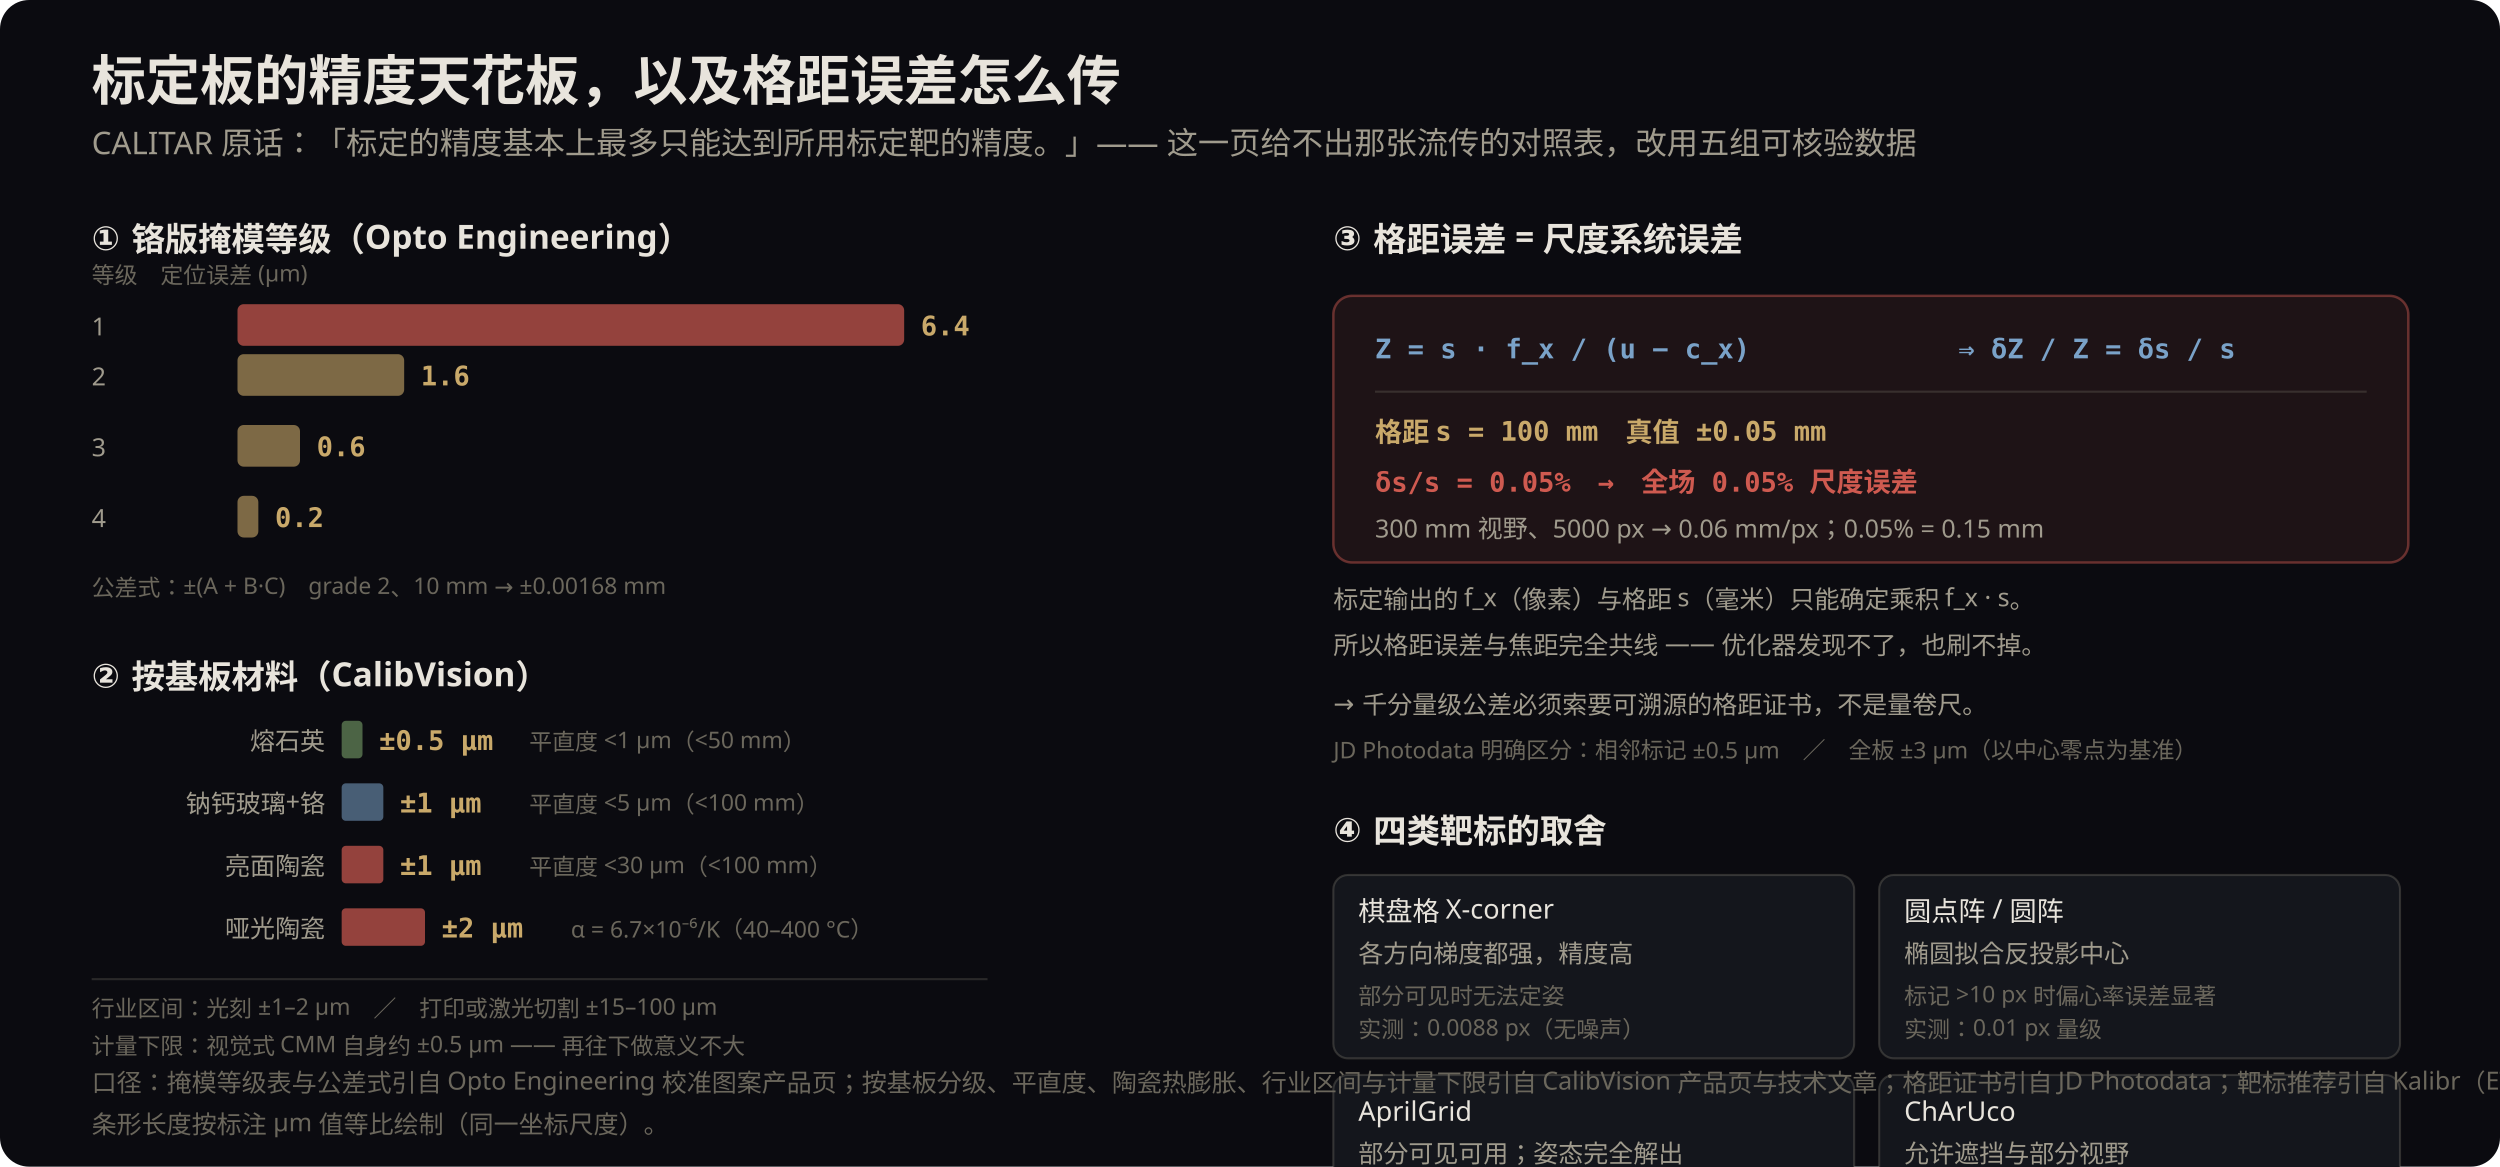
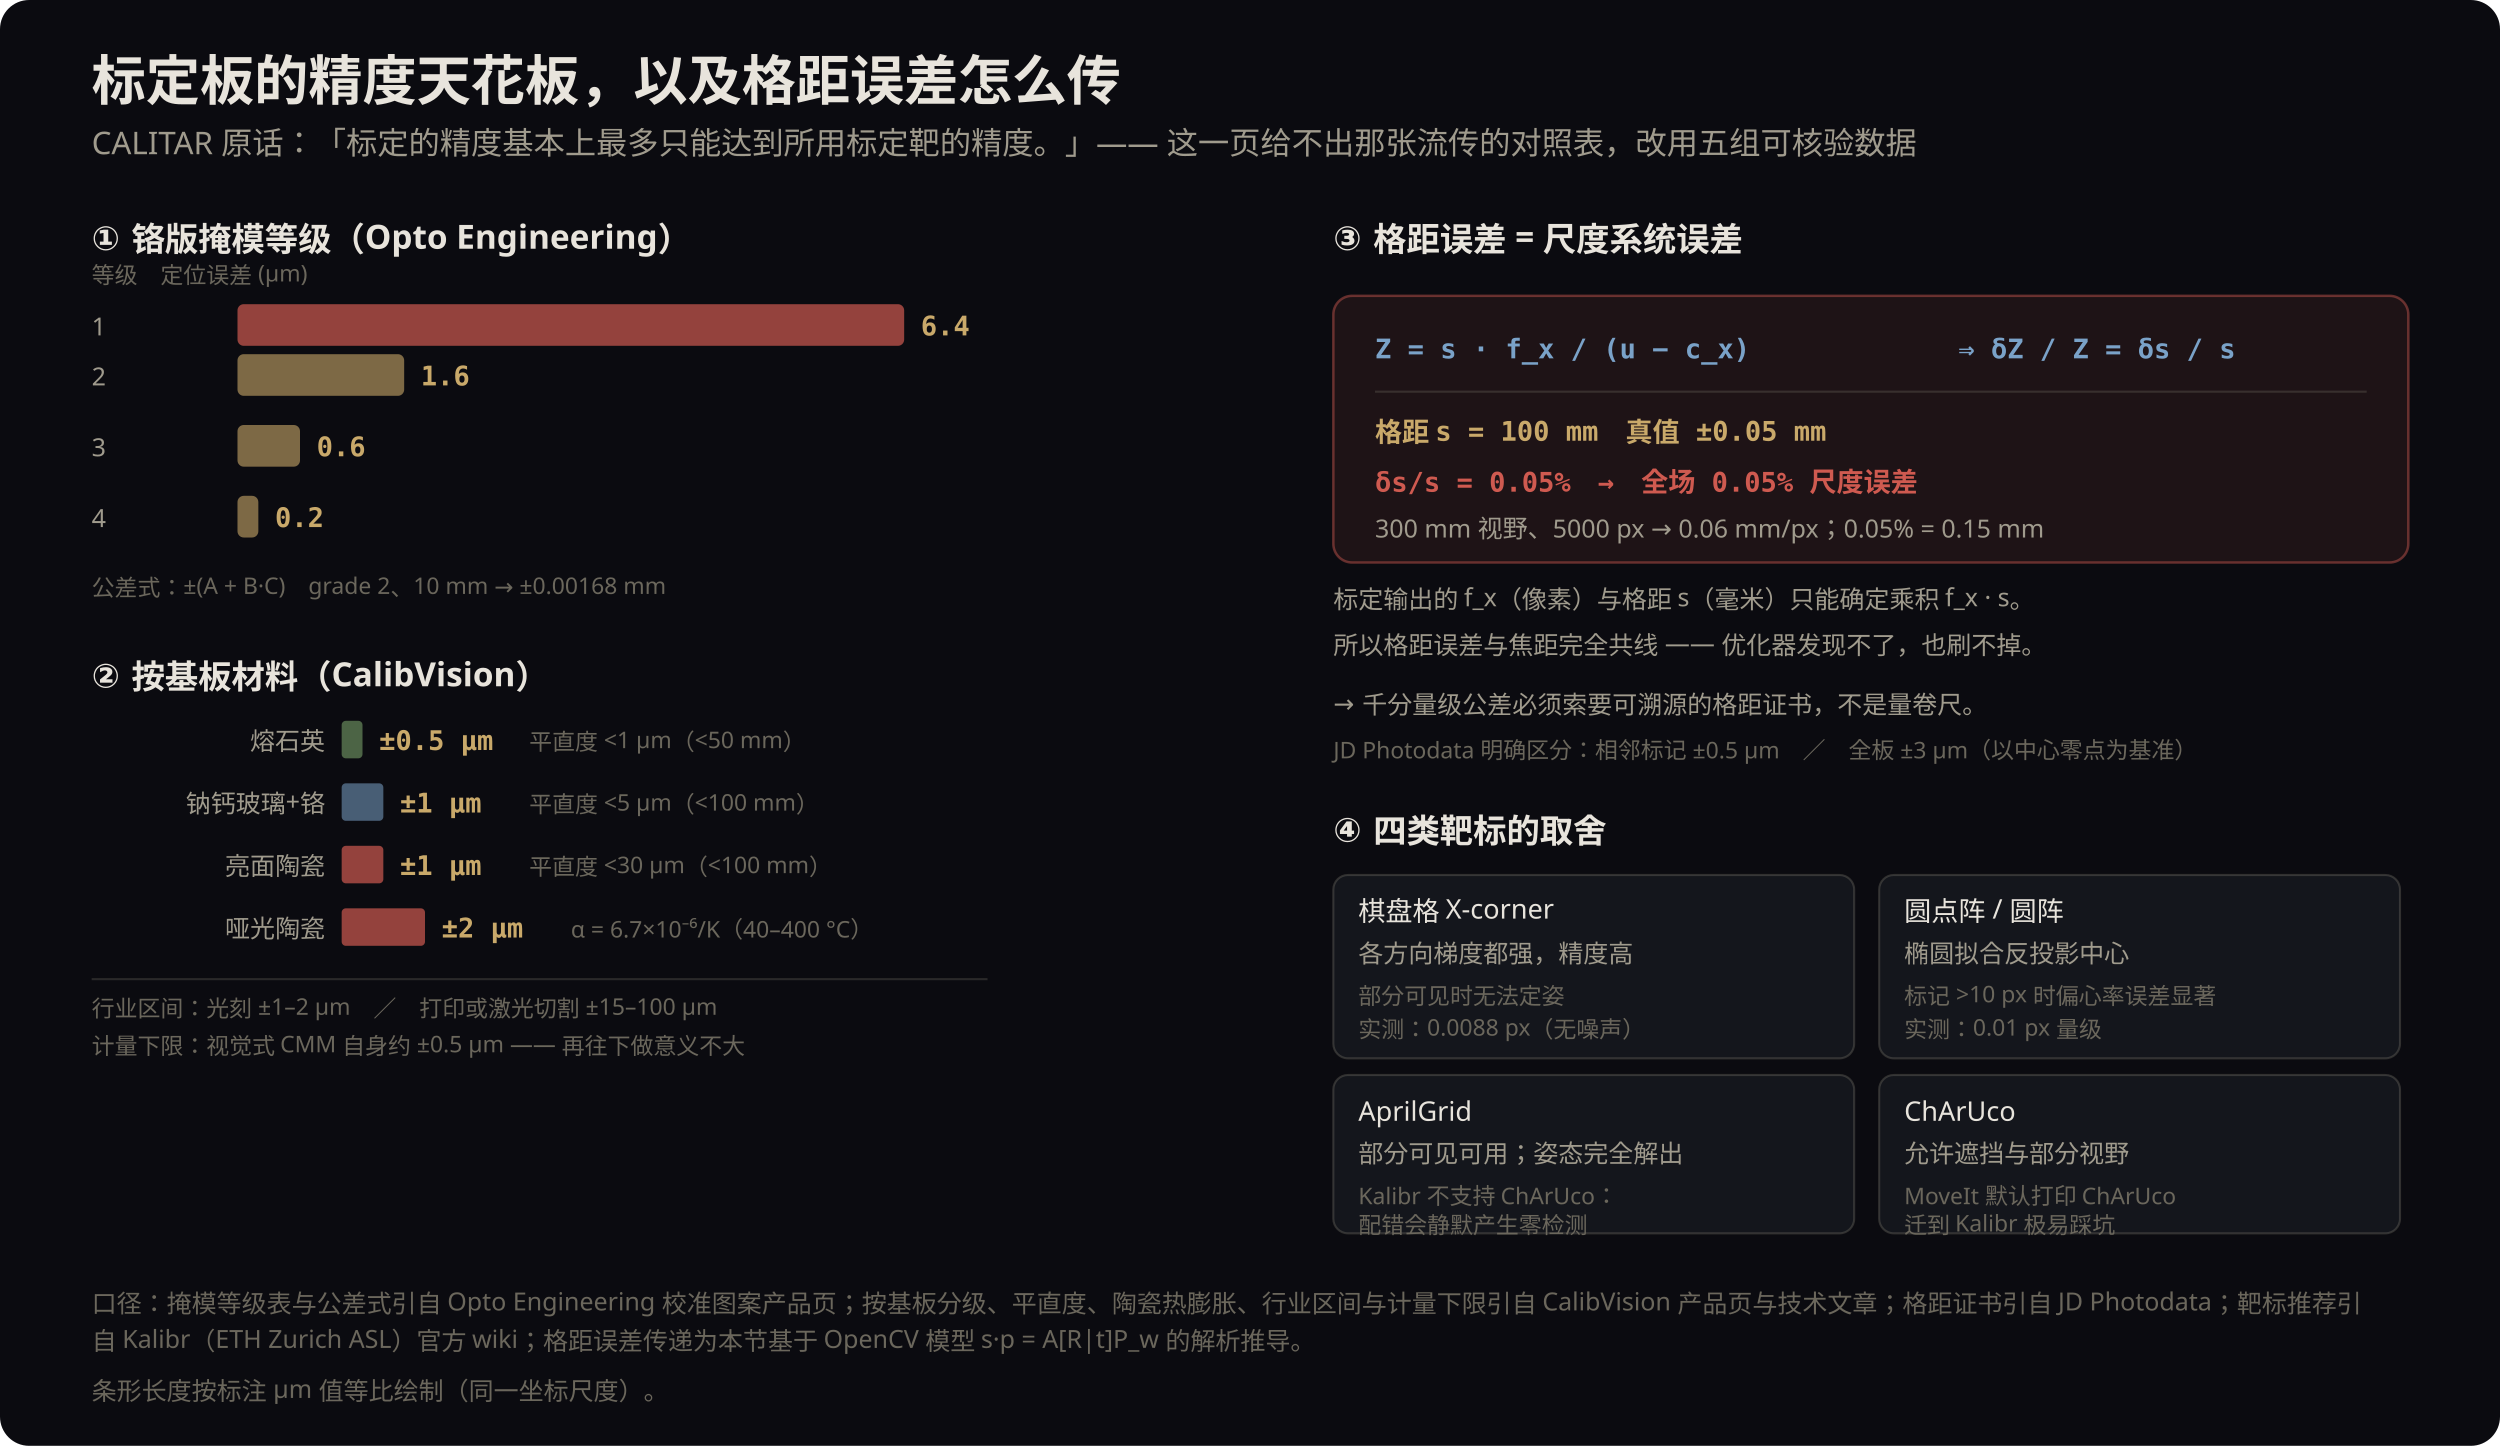
- <svg xmlns="http://www.w3.org/2000/svg" viewBox="0 0 1200 560" width="100%" role="img" aria-label="标定板制造精度分级、平直度与格距误差的传递">
+ <svg xmlns="http://www.w3.org/2000/svg" viewBox="0 0 1200 694" width="100%" role="img" aria-label="标定板制造精度分级、平直度与格距误差的传递">
  <style>
    .bg{fill:#0b0b10}
    .ttl{fill:#e8e4dc;font:600 26px 'Noto Sans SC','PingFang SC','Microsoft YaHei',sans-serif}
    .sub{fill:#a09b8d;font:400 15px 'Noto Sans SC','PingFang SC','Microsoft YaHei',sans-serif}
    .hd{fill:#e8e4dc;font:600 16px 'Noto Sans SC','PingFang SC',sans-serif}
    .lb{fill:#e8e4dc;font:400 13px 'Noto Sans SC','PingFang SC',sans-serif}
    .sm{fill:#a09b8d;font:400 12px 'Noto Sans SC','PingFang SC',sans-serif}
    .xs{fill:#6b675c;font:400 11px 'Noto Sans SC','PingFang SC',sans-serif}
    .foot{fill:#6b675c;font:400 12px 'Noto Sans SC','PingFang SC','Microsoft YaHei',sans-serif}
    .mon{fill:#c9a96a;font:600 13px 'JetBrains Mono',Consolas,monospace}
    .moc{fill:#7aa2c8;font:600 13px 'JetBrains Mono',Consolas,monospace}
    .mor{fill:#cf5a50;font:600 13px 'JetBrains Mono',Consolas,monospace}
    .ax{fill:none;stroke:#8a8578;stroke-width:1.2}
    .bar1{fill:#cf5a50;fill-opacity:.7}
    .bar2{fill:#c9a96a;fill-opacity:.6}
    .bar3{fill:#7aa2c8;fill-opacity:.55}
    .bar4{fill:#8fbf7a;fill-opacity:.5}
    .warn{fill:#cf5a50;fill-opacity:.1;stroke:#cf5a50;stroke-opacity:.45;stroke-width:1.2}
    .cell{fill:#14161c;stroke:#8a8578;stroke-opacity:.3;stroke-width:1}
  </style>
-   <rect class="bg" x="0" y="0" width="1200" height="560" rx="14" />
-   <text class="ttl" x="44" y="48">标定板的精度天花板，以及格距误差怎么传</text>
-   <text class="sub" x="44" y="74">CALITAR 原话：「标定的精度基本上最多只能达到所用标定靶的精度。」—— 这一页给不出那张流传的对照表，改用五组可核验数据</text>
-   <text class="hd" x="44" y="120">① 铬版掩模等级（Opto Engineering）</text>
+   <rect class="bg" x="0" y="0" width="1200" height="694" rx="14" />
+   <text class="ttl" x="44" y="48">标定板的精度天花板，以及格距误差怎么传
+ </text>
+   <text class="sub" x="44" y="74">CALITAR 原话：「标定的精度基本上最多只能达到所用标定靶的精度。」—— 这一页给不出那张流传的对照表，改用五组可核验数据
+ </text>
+   <text class="hd" x="44" y="120">① 铬版掩模等级（Opto Engineering）
+ </text>
  <g transform="translate(44,136)">
-     <text class="xs" x="0" y="0">等级　定位误差 (µm)</text>
+     <text class="xs" x="0" y="0">等级　定位误差 (µm)
+ </text>
    <g transform="translate(0,10)">
      <rect class="bar1" x="70" y="0" width="320" height="20" rx="3" />
-       <text class="sm" x="0" y="15">1</text>
-       <text class="mon" x="398" y="15">6.4</text>
+       <text class="sm" x="0" y="15">1
+ </text>
+       <text class="mon" x="398" y="15">6.4
+ </text>
    </g>
    <g transform="translate(0,34)">
      <rect class="bar2" x="70" y="0" width="80" height="20" rx="3" />
-       <text class="sm" x="0" y="15">2</text>
-       <text class="mon" x="158" y="15">1.6</text>
+       <text class="sm" x="0" y="15">2
+ </text>
+       <text class="mon" x="158" y="15">1.6
+ </text>
    </g>
    <g transform="translate(0,68)">
      <rect class="bar2" x="70" y="0" width="30" height="20" rx="3" />
-       <text class="sm" x="0" y="15">3</text>
-       <text class="mon" x="108" y="15">0.6</text>
+       <text class="sm" x="0" y="15">3
+ </text>
+       <text class="mon" x="108" y="15">0.6
+ </text>
    </g>
    <g transform="translate(0,102)">
      <rect class="bar2" x="70" y="0" width="10" height="20" rx="3" />
-       <text class="sm" x="0" y="15">4</text>
-       <text class="mon" x="88" y="15">0.2</text>
+       <text class="sm" x="0" y="15">4
+ </text>
+       <text class="mon" x="88" y="15">0.2
+ </text>
    </g>
-     <text class="xs" x="0" y="150">公差式：±(A + B·C)　grade 2、10 mm → ±0.00168 mm</text>
+     <text class="xs" x="0" y="150">公差式：±(A + B·C)　grade 2、10 mm → ±0.00168 mm
+ </text>
  </g>
-   <text class="hd" x="44" y="330">② 按基板材料（CalibVision）</text>
+   <text class="hd" x="44" y="330">② 按基板材料（CalibVision）
+ </text>
  <g transform="translate(44,346)">
    <g>
      <rect class="bar4" x="120" y="0" width="10" height="18" rx="2" />
-       <text class="sm" x="112" y="14" text-anchor="end">熔石英</text>
-       <text class="mon" x="138" y="14">±0.5 µm</text>
-       <text class="xs" x="210" y="14">平直度 &lt;1 µm（&lt;50 mm）</text>
+       <text class="sm" x="112" y="14" text-anchor="end">熔石英
+ </text>
+       <text class="mon" x="138" y="14">±0.5 µm
+ </text>
+       <text class="xs" x="210" y="14">平直度 &lt;1 µm（&lt;50 mm）
+ </text>
    </g>
    <g transform="translate(0,30)">
      <rect class="bar3" x="120" y="0" width="20" height="18" rx="2" />
-       <text class="sm" x="112" y="14" text-anchor="end">钠钙玻璃+铬</text>
-       <text class="mon" x="148" y="14">±1 µm</text>
-       <text class="xs" x="210" y="14">平直度 &lt;5 µm（&lt;100 mm）</text>
+       <text class="sm" x="112" y="14" text-anchor="end">钠钙玻璃+铬
+ </text>
+       <text class="mon" x="148" y="14">±1 µm
+ </text>
+       <text class="xs" x="210" y="14">平直度 &lt;5 µm（&lt;100 mm）
+ </text>
    </g>
    <g transform="translate(0,60)">
      <rect class="bar1" x="120" y="0" width="20" height="18" rx="2" />
-       <text class="sm" x="112" y="14" text-anchor="end">亮面陶瓷</text>
-       <text class="mon" x="148" y="14">±1 µm</text>
-       <text class="xs" x="210" y="14">平直度 &lt;30 µm（&lt;100 mm）</text>
+       <text class="sm" x="112" y="14" text-anchor="end">亮面陶瓷
+ </text>
+       <text class="mon" x="148" y="14">±1 µm
+ </text>
+       <text class="xs" x="210" y="14">平直度 &lt;30 µm（&lt;100 mm）
+ </text>
    </g>
    <g transform="translate(0,90)">
      <rect class="bar1" x="120" y="0" width="40" height="18" rx="2" />
-       <text class="sm" x="112" y="14" text-anchor="end">哑光陶瓷</text>
-       <text class="mon" x="168" y="14">±2 µm</text>
-       <text class="xs" x="230" y="14">α = 6.7×10⁻⁶/K（40–400 °C）</text>
+       <text class="sm" x="112" y="14" text-anchor="end">哑光陶瓷
+ </text>
+       <text class="mon" x="168" y="14">±2 µm
+ </text>
+       <text class="xs" x="230" y="14">α = 6.7×10⁻⁶/K（40–400 °C）
+ </text>
    </g>
    <g transform="translate(0,124)">
      <line x1="0" y1="0" x2="430" y2="0" stroke="#8a8578" stroke-opacity=".25" />
-       <text class="xs" x="0" y="18">行业区间：光刻 ±1–2 µm　／　打印或激光切割 ±15–100 µm</text>
-       <text class="xs" x="0" y="36">计量下限：视觉式 CMM 自身约 ±0.5 µm —— 再往下做意义不大</text>
+       <text class="xs" x="0" y="18">行业区间：光刻 ±1–2 µm　／　打印或激光切割 ±15–100 µm
+ </text>
+       <text class="xs" x="0" y="36">计量下限：视觉式 CMM 自身约 ±0.5 µm —— 再往下做意义不大
+ </text>
    </g>
  </g>
-   <text class="hd" x="640" y="120">③ 格距误差 = 尺度系统误差</text>
+   <text class="hd" x="640" y="120">③ 格距误差 = 尺度系统误差
+ </text>
  <g transform="translate(640,142)">
    <rect class="warn" x="0" y="0" width="516" height="128" rx="9" />
-     <text class="moc" x="20" y="30">Z = s · f_x / (u − c_x)</text>
-     <text class="moc" x="300" y="30">⇒  δZ / Z = δs / s</text>
+     <text class="moc" x="20" y="30">Z = s · f_x / (u − c_x)
+ </text>
+     <text class="moc" x="300" y="30">⇒  δZ / Z = δs / s
+ </text>
    <line x1="20" y1="46" x2="496" y2="46" stroke="#8a8578" stroke-opacity=".25" />
-     <text class="mon" x="20" y="70">格距 s = 100 mm　真值 ±0.05 mm</text>
-     <text class="mor" x="20" y="94">δs/s = 0.05%　→　全场 0.05% 尺度误差</text>
-     <text class="sm" x="20" y="116">300 mm 视野、5000 px → 0.06 mm/px；0.05% = 0.15 mm</text>
+     <text class="mon" x="20" y="70">格距 s = 100 mm　真值 ±0.05 mm
+ </text>
+     <text class="mor" x="20" y="94">δs/s = 0.05%　→　全场 0.05% 尺度误差
+ </text>
+     <text class="sm" x="20" y="116">300 mm 视野、5000 px → 0.06 mm/px；0.05% = 0.15 mm
+ </text>
  </g>
  <g transform="translate(640,292)">
-     <text class="sm" x="0" y="0" fill="#cf5a50">标定输出的 f_x（像素）与格距 s（毫米）只能确定乘积 f_x · s。</text>
-     <text class="sm" x="0" y="22" fill="#cf5a50">所以格距误差与焦距完全共线 —— 优化器发现不了，也刷不掉。</text>
-     <text class="sm" x="0" y="50">→ 千分量级公差必须索要可溯源的格距证书，不是量卷尺。</text>
-     <text class="xs" x="0" y="72">JD Photodata 明确区分：相邻标记 ±0.5 µm　／　全板 ±3 µm（以中心零点为基准）</text>
+     <text class="sm" x="0" y="0" fill="#cf5a50">标定输出的 f_x（像素）与格距 s（毫米）只能确定乘积 f_x · s。
+ </text>
+     <text class="sm" x="0" y="22" fill="#cf5a50">所以格距误差与焦距完全共线 —— 优化器发现不了，也刷不掉。
+ </text>
+     <text class="sm" x="0" y="50">→ 千分量级公差必须索要可溯源的格距证书，不是量卷尺。
+ </text>
+     <text class="xs" x="0" y="72">JD Photodata 明确区分：相邻标记 ±0.5 µm　／　全板 ±3 µm（以中心零点为基准）
+ </text>
  </g>
-   <text class="hd" x="640" y="404">④ 四类靶标的取舍</text>
+   <text class="hd" x="640" y="404">④ 四类靶标的取舍
+ </text>
  <g transform="translate(640,420)">
    <rect class="cell" x="0" y="0" width="250" height="88" rx="7" />
-     <text class="lb" x="12" y="22">棋盘格 X-corner</text>
-     <text class="sm" x="12" y="42">各方向梯度都强，精度高</text>
-     <text class="xs" x="12" y="62">部分可见时无法定姿</text>
-     <text class="xs" x="12" y="78">实测：0.0088 px（无噪声）</text>
+     <text class="lb" x="12" y="22">棋盘格 X-corner
+ </text>
+     <text class="sm" x="12" y="42">各方向梯度都强，精度高
+ </text>
+     <text class="xs" x="12" y="62">部分可见时无法定姿
+ </text>
+     <text class="xs" x="12" y="78">实测：0.0088 px（无噪声）
+ </text>
    <rect class="cell" x="262" y="0" width="250" height="88" rx="7" />
-     <text class="lb" x="274" y="22">圆点阵 / 圆阵</text>
-     <text class="sm" x="274" y="42">椭圆拟合反投影中心</text>
-     <text class="xs" x="274" y="62">标记 &gt;10 px 时偏心率误差显著</text>
-     <text class="xs" x="274" y="78">实测：0.01 px 量级</text>
+     <text class="lb" x="274" y="22">圆点阵 / 圆阵
+ </text>
+     <text class="sm" x="274" y="42">椭圆拟合反投影中心
+ </text>
+     <text class="xs" x="274" y="62">标记 &gt;10 px 时偏心率误差显著
+ </text>
+     <text class="xs" x="274" y="78">实测：0.01 px 量级
+ </text>
    <rect class="cell" x="0" y="96" width="250" height="76" rx="7" />
-     <text class="lb" x="12" y="118">AprilGrid</text>
-     <text class="sm" x="12" y="138" fill="#8fbf7a">部分可见可用；姿态完全解出</text>
-     <text class="xs" x="12" y="158">Kalibr 不支持 ChArUco：</text>
-     <text class="xs" x="12" y="172" fill="#cf5a50">配错会静默产生零检测</text>
+     <text class="lb" x="12" y="118">AprilGrid
+ </text>
+     <text class="sm" x="12" y="138" fill="#8fbf7a">部分可见可用；姿态完全解出
+ </text>
+     <text class="xs" x="12" y="158">Kalibr 不支持 ChArUco：
+ </text>
+     <text class="xs" x="12" y="172" fill="#cf5a50">配错会静默产生零检测
+ </text>
    <rect class="cell" x="262" y="96" width="250" height="76" rx="7" />
-     <text class="lb" x="274" y="118">ChArUco</text>
-     <text class="sm" x="274" y="138">允许遮挡与部分视野</text>
-     <text class="xs" x="274" y="158">MoveIt 默认打印 ChArUco</text>
-     <text class="xs" x="274" y="172">迁到 Kalibr 极易踩坑</text>
+     <text class="lb" x="274" y="118">ChArUco
+ </text>
+     <text class="sm" x="274" y="138">允许遮挡与部分视野
+ </text>
+     <text class="xs" x="274" y="158">MoveIt 默认打印 ChArUco
+ </text>
+     <text class="xs" x="274" y="172">迁到 Kalibr 极易踩坑
+ </text>
  </g>
-   <text class="foot" x="44" y="524">口径：掩模等级表与公差式引自 Opto Engineering 校准图案产品页；按基板分级、平直度、陶瓷热膨胀、行业区间与计量下限引自 CalibVision 产品页与技术文章；格距证书引自 JD Photodata；靶标推荐引自 Kalibr（ETH Zurich ASL）官方 wiki；格距误差传递为本节基于 OpenCV 模型 s·p = A[R|t]P_w 的解析推导。</text>
-   <text class="foot" x="44" y="544">条形长度按标注 µm 值等比绘制（同一坐标尺度）。</text>
+   <text class="foot" x="44" y="630">口径：掩模等级表与公差式引自 Opto Engineering 校准图案产品页；按基板分级、平直度、陶瓷热膨胀、行业区间与计量下限引自 CalibVision 产品页与技术文章；格距证书引自 JD Photodata；靶标推荐引
+ </text>
+   <text class="foot" x="44" y="648">自 Kalibr（ETH Zurich ASL）官方 wiki；格距误差传递为本节基于 OpenCV 模型 s·p = A[R|t]P_w 的解析推导。
+ </text>
+   <text class="foot" x="44" y="672">条形长度按标注 µm 值等比绘制（同一坐标尺度）。
+ </text>
</svg>
